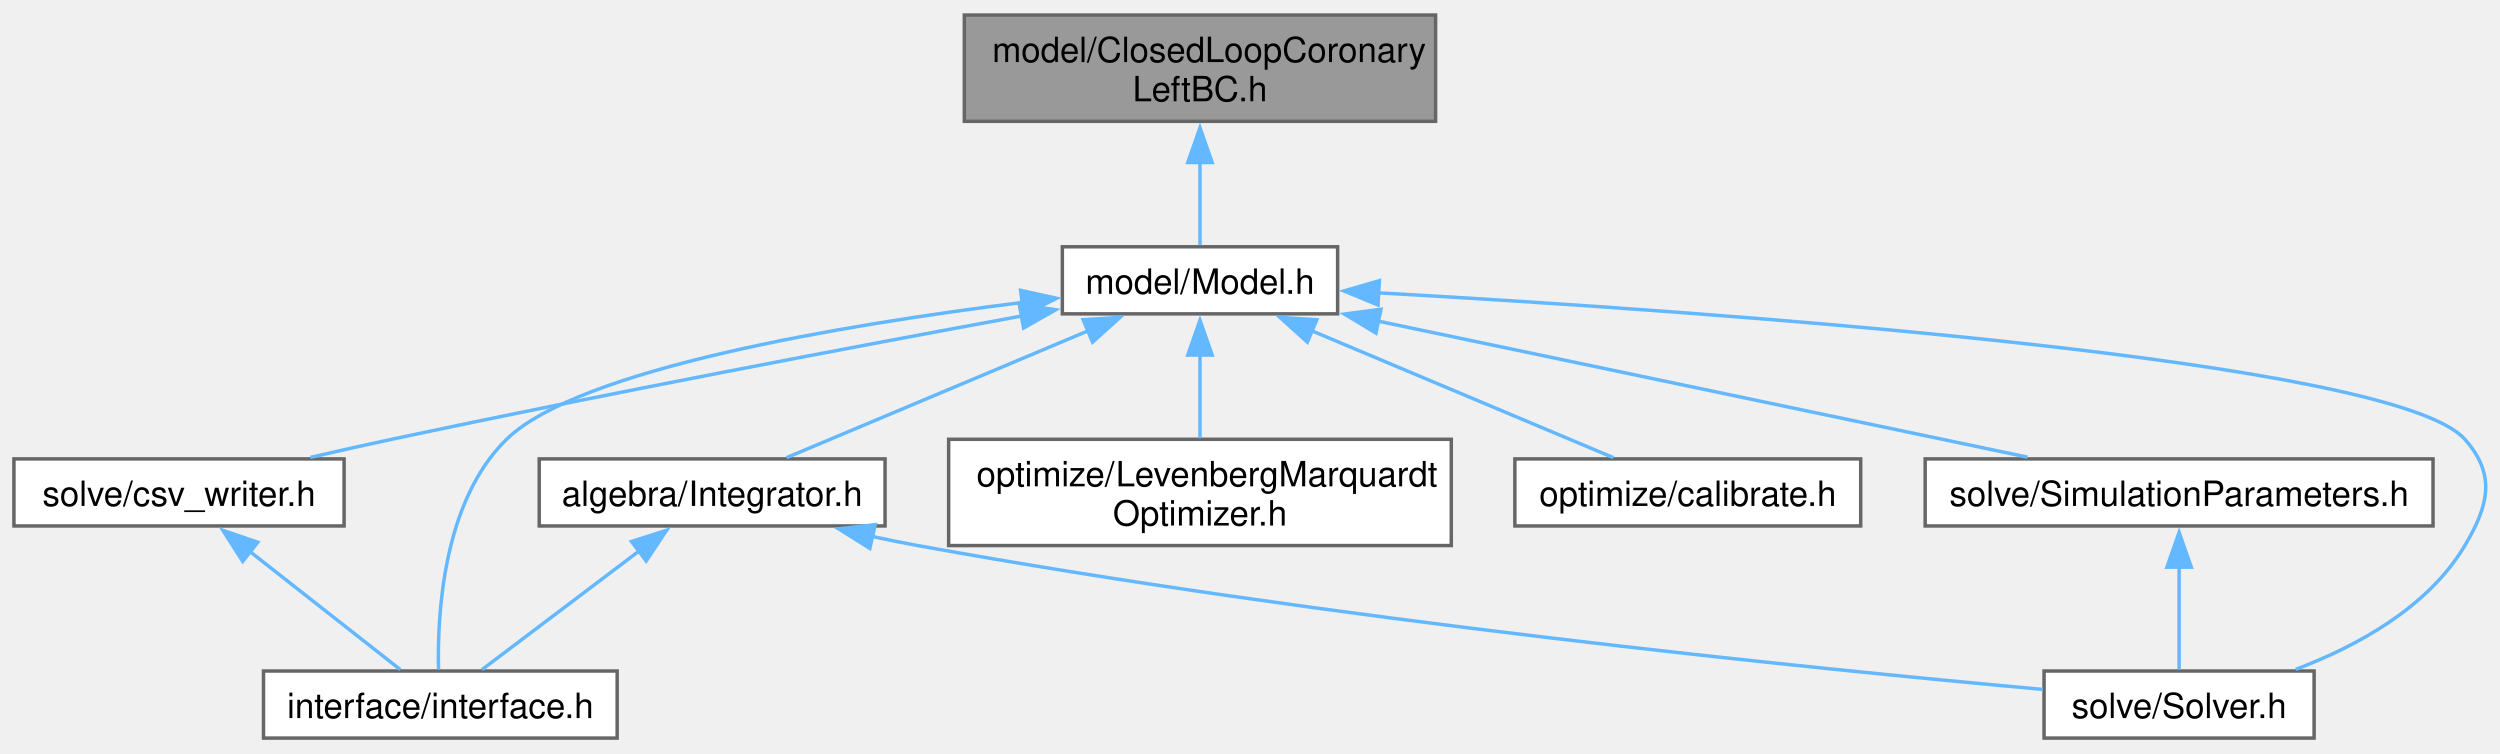
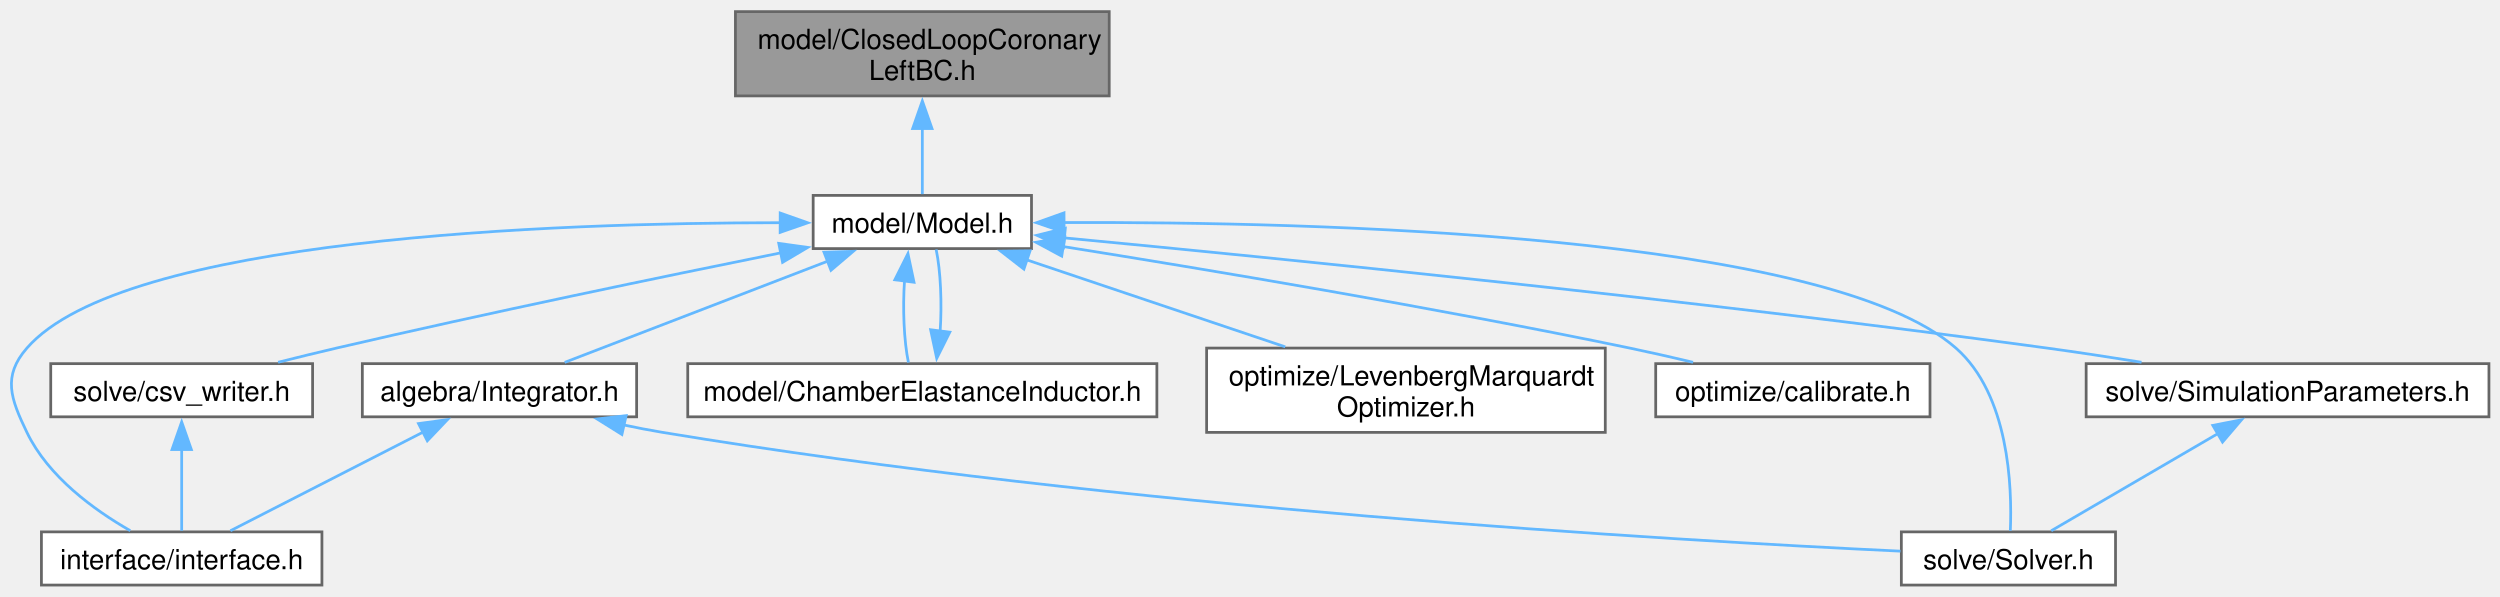
- <svg xmlns="http://www.w3.org/2000/svg" xmlns:xlink="http://www.w3.org/1999/xlink" width="717pt" height="216pt" viewBox="0.00 0.00 717.47 215.50">
+ <svg xmlns="http://www.w3.org/2000/svg" xmlns:xlink="http://www.w3.org/1999/xlink" width="905pt" height="216pt" viewBox="0.00 0.00 904.61 215.50">
  <g id="graph0" class="graph" transform="scale(1 1) rotate(0) translate(4 211.5)">
    <g id="Node000001" class="node">
      <g id="a_Node000001">
        <a xlink:title="Left side of ClosedLoopCoronaryBC.">
-           <polygon fill="#999999" stroke="#666666" points="408,-207.5 272.75,-207.5 272.75,-177 408,-177 408,-207.5" />
-           <text text-anchor="start" x="280.75" y="-194" font-family="Helvetica,sans-Serif" font-size="10.00">model/ClosedLoopCoronary</text>
-           <text text-anchor="middle" x="340.38" y="-182.75" font-family="Helvetica,sans-Serif" font-size="10.00">LeftBC.h</text>
+           <polygon fill="#999999" stroke="#666666" points="397.36,-207.5 262.11,-207.5 262.11,-177 397.36,-177 397.36,-207.5" />
+           <text text-anchor="start" x="270.11" y="-194" font-family="Helvetica,sans-Serif" font-size="10.00">model/ClosedLoopCoronary</text>
+           <text text-anchor="middle" x="329.74" y="-182.75" font-family="Helvetica,sans-Serif" font-size="10.00">LeftBC.h</text>
        </a>
      </g>
    </g>
    <g id="Node000002" class="node">
      <g id="a_Node000002">
        <a xlink:href="_model_8h.html" target="_top" xlink:title="model::Model source file">
-           <polygon fill="white" stroke="#666666" points="379.88,-141 300.88,-141 300.88,-121.75 379.88,-121.75 379.88,-141" />
-           <text text-anchor="middle" x="340.38" y="-127.5" font-family="Helvetica,sans-Serif" font-size="10.00">model/Model.h</text>
+           <polygon fill="white" stroke="#666666" points="369.24,-141 290.24,-141 290.24,-121.75 369.24,-121.75 369.24,-141" />
+           <text text-anchor="middle" x="329.74" y="-127.5" font-family="Helvetica,sans-Serif" font-size="10.00">model/Model.h</text>
        </a>
      </g>
    </g>
    <g id="edge1_Node000001_Node000002" class="edge">
      <g id="a_edge1_Node000001_Node000002">
        <a xlink:title=" ">
-           <path fill="none" stroke="#63b8ff" d="M340.38,-165.23C340.38,-156.73 340.38,-147.84 340.38,-141.45" />
-           <polygon fill="#63b8ff" stroke="#63b8ff" points="336.88,-165.18 340.38,-175.18 343.88,-165.18 336.88,-165.18" />
+           <path fill="none" stroke="#63b8ff" d="M329.74,-165.23C329.74,-156.73 329.74,-147.84 329.74,-141.45" />
+           <polygon fill="#63b8ff" stroke="#63b8ff" points="326.24,-165.18 329.74,-175.18 333.24,-165.18 326.24,-165.18" />
        </a>
      </g>
    </g>
    <g id="Node000003" class="node">
      <g id="a_Node000003">
        <a xlink:href="_integrator_8h.html" target="_top" xlink:title="Integrator source file.">
-           <polygon fill="white" stroke="#666666" points="250,-80.12 150.75,-80.12 150.75,-60.88 250,-60.88 250,-80.12" />
-           <text text-anchor="middle" x="200.38" y="-66.62" font-family="Helvetica,sans-Serif" font-size="10.00">algebra/Integrator.h</text>
+           <polygon fill="white" stroke="#666666" points="226.36,-80.12 127.11,-80.12 127.11,-60.88 226.36,-60.88 226.36,-80.12" />
+           <text text-anchor="middle" x="176.74" y="-66.62" font-family="Helvetica,sans-Serif" font-size="10.00">algebra/Integrator.h</text>
        </a>
      </g>
    </g>
    <g id="edge2_Node000002_Node000003" class="edge">
      <g id="a_edge2_Node000002_Node000003">
        <a xlink:title=" ">
-           <path fill="none" stroke="#63b8ff" d="M308.49,-116.97C281.94,-105.8 244.85,-90.2 221.74,-80.48" />
-           <polygon fill="#63b8ff" stroke="#63b8ff" points="306.84,-120.07 317.41,-120.72 309.55,-113.62 306.84,-120.07" />
+           <path fill="none" stroke="#63b8ff" d="M295.7,-117.28C266.72,-106.13 225.84,-90.4 200.33,-80.58" />
+           <polygon fill="#63b8ff" stroke="#63b8ff" points="294.16,-120.44 304.75,-120.76 296.68,-113.9 294.16,-120.44" />
        </a>
      </g>
    </g>
    <g id="Node000004" class="node">
      <g id="a_Node000004">
        <a xlink:href="interface_8h.html" target="_top" xlink:title="svZeroDSolver callable interface.">
-           <polygon fill="white" stroke="#666666" points="173.12,-19.25 71.62,-19.25 71.62,0 173.12,0 173.12,-19.25" />
-           <text text-anchor="middle" x="122.38" y="-5.75" font-family="Helvetica,sans-Serif" font-size="10.00">interface/interface.h</text>
+           <polygon fill="white" stroke="#666666" points="112.49,-19.25 10.99,-19.25 10.99,0 112.49,0 112.49,-19.25" />
+           <text text-anchor="middle" x="61.74" y="-5.75" font-family="Helvetica,sans-Serif" font-size="10.00">interface/interface.h</text>
        </a>
      </g>
    </g>
    <g id="edge5_Node000002_Node000004" class="edge">
      <g id="a_edge5_Node000002_Node000004">
        <a xlink:title=" ">
-           <path fill="none" stroke="#63b8ff" d="M289.45,-125.03C237.65,-118.56 162.13,-105.95 141.38,-85.75 123.15,-68.02 121.48,-35.52 121.85,-19.72" />
-           <polygon fill="#63b8ff" stroke="#63b8ff" points="288.91,-128.49 299.26,-126.21 289.75,-121.54 288.91,-128.49" />
+           <path fill="none" stroke="#63b8ff" d="M278.47,-131.12C196.23,-131.09 40.49,-125.62 5.74,-85.75 -3.17,-75.53 -0.15,-67.46 5.74,-55.25 13.45,-39.23 30.02,-27.19 43.15,-19.67" />
+           <polygon fill="#63b8ff" stroke="#63b8ff" points="278.31,-134.62 288.3,-131.09 278.29,-127.62 278.31,-134.62" />
        </a>
      </g>
    </g>
    <g id="Node000005" class="node">
      <g id="a_Node000005">
        <a xlink:href="_solver_8h.html" target="_top" xlink:title="Solver source file.">
-           <polygon fill="white" stroke="#666666" points="660.12,-19.25 582.62,-19.25 582.62,0 660.12,0 660.12,-19.25" />
-           <text text-anchor="middle" x="621.38" y="-5.75" font-family="Helvetica,sans-Serif" font-size="10.00">solve/Solver.h</text>
+           <polygon fill="white" stroke="#666666" points="761.49,-19.25 683.99,-19.25 683.99,0 761.49,0 761.49,-19.25" />
+           <text text-anchor="middle" x="722.74" y="-5.75" font-family="Helvetica,sans-Serif" font-size="10.00">solve/Solver.h</text>
        </a>
      </g>
    </g>
-     <g id="edge10_Node000002_Node000005" class="edge">
-       <g id="a_edge10_Node000002_Node000005">
+     <g id="edge12_Node000002_Node000005" class="edge">
+       <g id="a_edge12_Node000002_Node000005">
        <a xlink:title=" ">
-           <path fill="none" stroke="#63b8ff" d="M391.53,-127.78C486.67,-122.44 683.06,-108.72 703.38,-85.75 712.36,-75.6 710.3,-66.9 703.38,-55.25 692.86,-37.56 672.6,-26.43 654.84,-19.72" />
-           <polygon fill="#63b8ff" stroke="#63b8ff" points="391.48,-124.28 381.69,-128.32 391.87,-131.27 391.48,-124.28" />
+           <path fill="none" stroke="#63b8ff" d="M380.92,-131.18C471.95,-131.52 656.85,-126.95 703.74,-85.75 722.94,-68.88 724.1,-35.67 723.43,-19.67" />
+           <polygon fill="#63b8ff" stroke="#63b8ff" points="381.04,-127.68 371.02,-131.12 381,-134.68 381.04,-127.68" />
        </a>
      </g>
    </g>
    <g id="Node000006" class="node">
      <g id="a_Node000006">
-         <a xlink:href="_levenberg_marquardt_optimizer_8h.html" target="_top" xlink:title="opt::LevenbergMarquardtOptimizer source file">
-           <polygon fill="white" stroke="#666666" points="412.5,-85.75 268.25,-85.75 268.25,-55.25 412.5,-55.25 412.5,-85.75" />
-           <text text-anchor="start" x="276.25" y="-72.25" font-family="Helvetica,sans-Serif" font-size="10.00">optimize/LevenbergMarquardt</text>
-           <text text-anchor="middle" x="340.38" y="-61" font-family="Helvetica,sans-Serif" font-size="10.00">Optimizer.h</text>
+         <a xlink:href="_chamber_elastance_inductor_8h.html" target="_top" xlink:title="model::ChamberElastanceInductor source file">
+           <polygon fill="white" stroke="#666666" points="414.61,-80.12 244.86,-80.12 244.86,-60.88 414.61,-60.88 414.61,-80.12" />
+           <text text-anchor="middle" x="329.74" y="-66.62" font-family="Helvetica,sans-Serif" font-size="10.00">model/ChamberElastanceInductor.h</text>
        </a>
      </g>
    </g>
    <g id="edge6_Node000002_Node000006" class="edge">
      <g id="a_edge6_Node000002_Node000006">
        <a xlink:title=" ">
-           <path fill="none" stroke="#63b8ff" d="M340.38,-110.17C340.38,-102.24 340.38,-93.31 340.38,-86.03" />
-           <polygon fill="#63b8ff" stroke="#63b8ff" points="336.88,-109.92 340.38,-119.92 343.88,-109.92 336.88,-109.92" />
+           <path fill="none" stroke="#63b8ff" d="M323.3,-110.28C322.6,-100.17 323.07,-88.42 324.71,-80.53" />
+           <polygon fill="#63b8ff" stroke="#63b8ff" points="319.79,-110.46 324.53,-119.93 326.73,-109.57 319.79,-110.46" />
        </a>
      </g>
    </g>
    <g id="Node000007" class="node">
      <g id="a_Node000007">
-         <a xlink:href="calibrate_8h.html" target="_top" xlink:title="opt::calibrate source file">
-           <polygon fill="white" stroke="#666666" points="530,-80.12 430.75,-80.12 430.75,-60.88 530,-60.88 530,-80.12" />
-           <text text-anchor="middle" x="480.38" y="-66.62" font-family="Helvetica,sans-Serif" font-size="10.00">optimize/calibrate.h</text>
+         <a xlink:href="_levenberg_marquardt_optimizer_8h.html" target="_top" xlink:title="opt::LevenbergMarquardtOptimizer source file">
+           <polygon fill="white" stroke="#666666" points="576.86,-85.75 432.61,-85.75 432.61,-55.25 576.86,-55.25 576.86,-85.75" />
+           <text text-anchor="start" x="440.61" y="-72.25" font-family="Helvetica,sans-Serif" font-size="10.00">optimize/LevenbergMarquardt</text>
+           <text text-anchor="middle" x="504.74" y="-61" font-family="Helvetica,sans-Serif" font-size="10.00">Optimizer.h</text>
        </a>
      </g>
    </g>
-     <g id="edge7_Node000002_Node000007" class="edge">
-       <g id="a_edge7_Node000002_Node000007">
+     <g id="edge8_Node000002_Node000007" class="edge">
+       <g id="a_edge8_Node000002_Node000007">
        <a xlink:title=" ">
-           <path fill="none" stroke="#63b8ff" d="M372.26,-116.97C398.81,-105.8 435.9,-90.2 459.01,-80.48" />
-           <polygon fill="#63b8ff" stroke="#63b8ff" points="371.2,-113.62 363.34,-120.72 373.91,-120.07 371.2,-113.62" />
+           <path fill="none" stroke="#63b8ff" d="M367.45,-117.69C394.95,-108.44 432.27,-95.88 461.06,-86.19" />
+           <polygon fill="#63b8ff" stroke="#63b8ff" points="366.49,-114.32 358.13,-120.82 368.72,-120.95 366.49,-114.32" />
        </a>
      </g>
    </g>
    <g id="Node000008" class="node">
      <g id="a_Node000008">
-         <a xlink:href="_simulation_parameters_8h.html" target="_top" xlink:title="Source file to read simulation configuration.">
-           <polygon fill="white" stroke="#666666" points="694.25,-80.12 548.5,-80.12 548.5,-60.88 694.25,-60.88 694.25,-80.12" />
-           <text text-anchor="middle" x="621.38" y="-66.62" font-family="Helvetica,sans-Serif" font-size="10.00">solve/SimulationParameters.h</text>
+         <a xlink:href="calibrate_8h.html" target="_top" xlink:title="opt::calibrate source file">
+           <polygon fill="white" stroke="#666666" points="694.36,-80.12 595.11,-80.12 595.11,-60.88 694.36,-60.88 694.36,-80.12" />
+           <text text-anchor="middle" x="644.74" y="-66.62" font-family="Helvetica,sans-Serif" font-size="10.00">optimize/calibrate.h</text>
        </a>
      </g>
    </g>
-     <g id="edge8_Node000002_Node000008" class="edge">
-       <g id="a_edge8_Node000002_Node000008">
+     <g id="edge9_Node000002_Node000008" class="edge">
+       <g id="a_edge9_Node000002_Node000008">
        <a xlink:title=" ">
-           <path fill="none" stroke="#63b8ff" d="M391.58,-119.65C444.92,-108.47 527.57,-91.15 577.86,-80.62" />
-           <polygon fill="#63b8ff" stroke="#63b8ff" points="390.89,-116.22 381.82,-121.69 392.32,-123.07 390.89,-116.22" />
+           <path fill="none" stroke="#63b8ff" d="M380.56,-122.51C432.35,-114.25 514.9,-100.46 585.74,-85.75 593.16,-84.21 601.08,-82.4 608.62,-80.61" />
+           <polygon fill="#63b8ff" stroke="#63b8ff" points="380.18,-119.02 370.85,-124.04 381.28,-125.94 380.18,-119.02" />
        </a>
      </g>
    </g>
    <g id="Node000009" class="node">
      <g id="a_Node000009">
-         <a xlink:href="csv__writer_8h.html" target="_top" xlink:title="csv_writer source file">
-           <polygon fill="white" stroke="#666666" points="94.75,-80.12 0,-80.12 0,-60.88 94.75,-60.88 94.75,-80.12" />
-           <text text-anchor="middle" x="47.38" y="-66.62" font-family="Helvetica,sans-Serif" font-size="10.00">solve/csv_writer.h</text>
+         <a xlink:href="_simulation_parameters_8h.html" target="_top" xlink:title="Source file to read simulation configuration.">
+           <polygon fill="white" stroke="#666666" points="896.61,-80.12 750.86,-80.12 750.86,-60.88 896.61,-60.88 896.61,-80.12" />
+           <text text-anchor="middle" x="823.74" y="-66.62" font-family="Helvetica,sans-Serif" font-size="10.00">solve/SimulationParameters.h</text>
        </a>
      </g>
    </g>
-     <g id="edge11_Node000002_Node000009" class="edge">
-       <g id="a_edge11_Node000002_Node000009">
+     <g id="edge10_Node000002_Node000009" class="edge">
+       <g id="a_edge10_Node000002_Node000009">
        <a xlink:title=" ">
-           <path fill="none" stroke="#63b8ff" d="M289.33,-121.16C242.25,-112.51 170.45,-98.97 108.38,-85.75 100.82,-84.14 92.77,-82.33 85.07,-80.55" />
-           <polygon fill="#63b8ff" stroke="#63b8ff" points="288.5,-124.56 298.97,-122.92 289.76,-117.68 288.5,-124.56" />
+           <path fill="none" stroke="#63b8ff" d="M380.99,-125.64C458.26,-118.3 609.12,-103.18 736.74,-85.75 747.81,-84.24 759.64,-82.43 770.89,-80.62" />
+           <polygon fill="#63b8ff" stroke="#63b8ff" points="380.82,-122.14 371.19,-126.56 381.48,-129.11 380.82,-122.14" />
+         </a>
+       </g>
+     </g>
+     <g id="Node000010" class="node">
+       <g id="a_Node000010">
+         <a xlink:href="csv__writer_8h.html" target="_top" xlink:title="csv_writer source file">
+           <polygon fill="white" stroke="#666666" points="109.11,-80.12 14.36,-80.12 14.36,-60.88 109.11,-60.88 109.11,-80.12" />
+           <text text-anchor="middle" x="61.74" y="-66.62" font-family="Helvetica,sans-Serif" font-size="10.00">solve/csv_writer.h</text>
+         </a>
+       </g>
+     </g>
+     <g id="edge13_Node000002_Node000010" class="edge">
+       <g id="a_edge13_Node000002_Node000010">
+         <a xlink:title=" ">
+           <path fill="none" stroke="#63b8ff" d="M278.74,-120.26C235.72,-111.58 172.55,-98.49 117.74,-85.75 110.9,-84.16 103.61,-82.37 96.63,-80.62" />
+           <polygon fill="#63b8ff" stroke="#63b8ff" points="277.79,-123.64 288.29,-122.18 279.17,-116.78 277.79,-123.64" />
        </a>
      </g>
    </g>
    <g id="edge3_Node000003_Node000004" class="edge">
      <g id="a_edge3_Node000003_Node000004">
        <a xlink:title=" ">
-           <path fill="none" stroke="#63b8ff" d="M179.34,-53.63C164.91,-42.73 146.29,-28.67 134.33,-19.65" />
-           <polygon fill="#63b8ff" stroke="#63b8ff" points="177.23,-56.42 187.32,-59.65 181.45,-50.83 177.23,-56.42" />
+           <path fill="none" stroke="#63b8ff" d="M149.05,-55.33C127.39,-44.24 97.92,-29.15 79.37,-19.65" />
+           <polygon fill="#63b8ff" stroke="#63b8ff" points="147.43,-58.43 157.92,-59.87 150.62,-52.2 147.43,-58.43" />
        </a>
      </g>
    </g>
    <g id="edge4_Node000003_Node000005" class="edge">
      <g id="a_edge4_Node000003_Node000005">
        <a xlink:title=" ">
-           <path fill="none" stroke="#63b8ff" d="M246.14,-57.9C250.6,-56.94 255.07,-56.03 259.38,-55.25 376.04,-34.04 515.71,-19.98 582.31,-13.96" />
-           <polygon fill="#63b8ff" stroke="#63b8ff" points="245.63,-54.43 236.65,-60.06 247.18,-61.26 245.63,-54.43" />
+           <path fill="none" stroke="#63b8ff" d="M221.55,-57.96C226.32,-56.94 231.12,-56.02 235.74,-55.25 400.95,-27.88 600.69,-16.19 683.67,-12.27" />
+           <polygon fill="#63b8ff" stroke="#63b8ff" points="221.03,-54.49 212.05,-60.1 222.57,-61.32 221.03,-54.49" />
        </a>
      </g>
    </g>
-     <g id="edge9_Node000008_Node000005" class="edge">
-       <g id="a_edge9_Node000008_Node000005">
+     <g id="edge7_Node000006_Node000002" class="edge">
+       <g id="a_edge7_Node000006_Node000002">
        <a xlink:title=" ">
-           <path fill="none" stroke="#63b8ff" d="M621.38,-49.07C621.38,-39.04 621.38,-27.46 621.38,-19.65" />
-           <polygon fill="#63b8ff" stroke="#63b8ff" points="617.88,-49.04 621.38,-59.04 624.88,-49.04 617.88,-49.04" />
+           <path fill="none" stroke="#63b8ff" d="M336.18,-91.7C336.87,-101.82 336.39,-113.57 334.74,-121.43" />
+           <polygon fill="#63b8ff" stroke="#63b8ff" points="339.68,-91.51 334.95,-82.03 332.74,-92.39 339.68,-91.51" />
        </a>
      </g>
    </g>
-     <g id="edge12_Node000009_Node000004" class="edge">
-       <g id="a_edge12_Node000009_Node000004">
+     <g id="edge11_Node000009_Node000005" class="edge">
+       <g id="a_edge11_Node000009_Node000005">
        <a xlink:title=" ">
-           <path fill="none" stroke="#63b8ff" d="M67.6,-53.63C81.47,-42.73 99.38,-28.67 110.88,-19.65" />
-           <polygon fill="#63b8ff" stroke="#63b8ff" points="65.66,-50.7 59.96,-59.62 69.98,-56.2 65.66,-50.7" />
+           <path fill="none" stroke="#63b8ff" d="M798.63,-54.87C779.69,-43.82 754.29,-29.02 738.22,-19.65" />
+           <polygon fill="#63b8ff" stroke="#63b8ff" points="796.69,-57.78 807.09,-59.8 800.21,-51.74 796.69,-57.78" />
+         </a>
+       </g>
+     </g>
+     <g id="edge14_Node000010_Node000004" class="edge">
+       <g id="a_edge14_Node000010_Node000004">
+         <a xlink:title=" ">
+           <path fill="none" stroke="#63b8ff" d="M61.74,-49.07C61.74,-39.04 61.74,-27.46 61.74,-19.65" />
+           <polygon fill="#63b8ff" stroke="#63b8ff" points="58.24,-49.04 61.74,-59.04 65.24,-49.04 58.24,-49.04" />
        </a>
      </g>
    </g>
  </g>
</svg>
